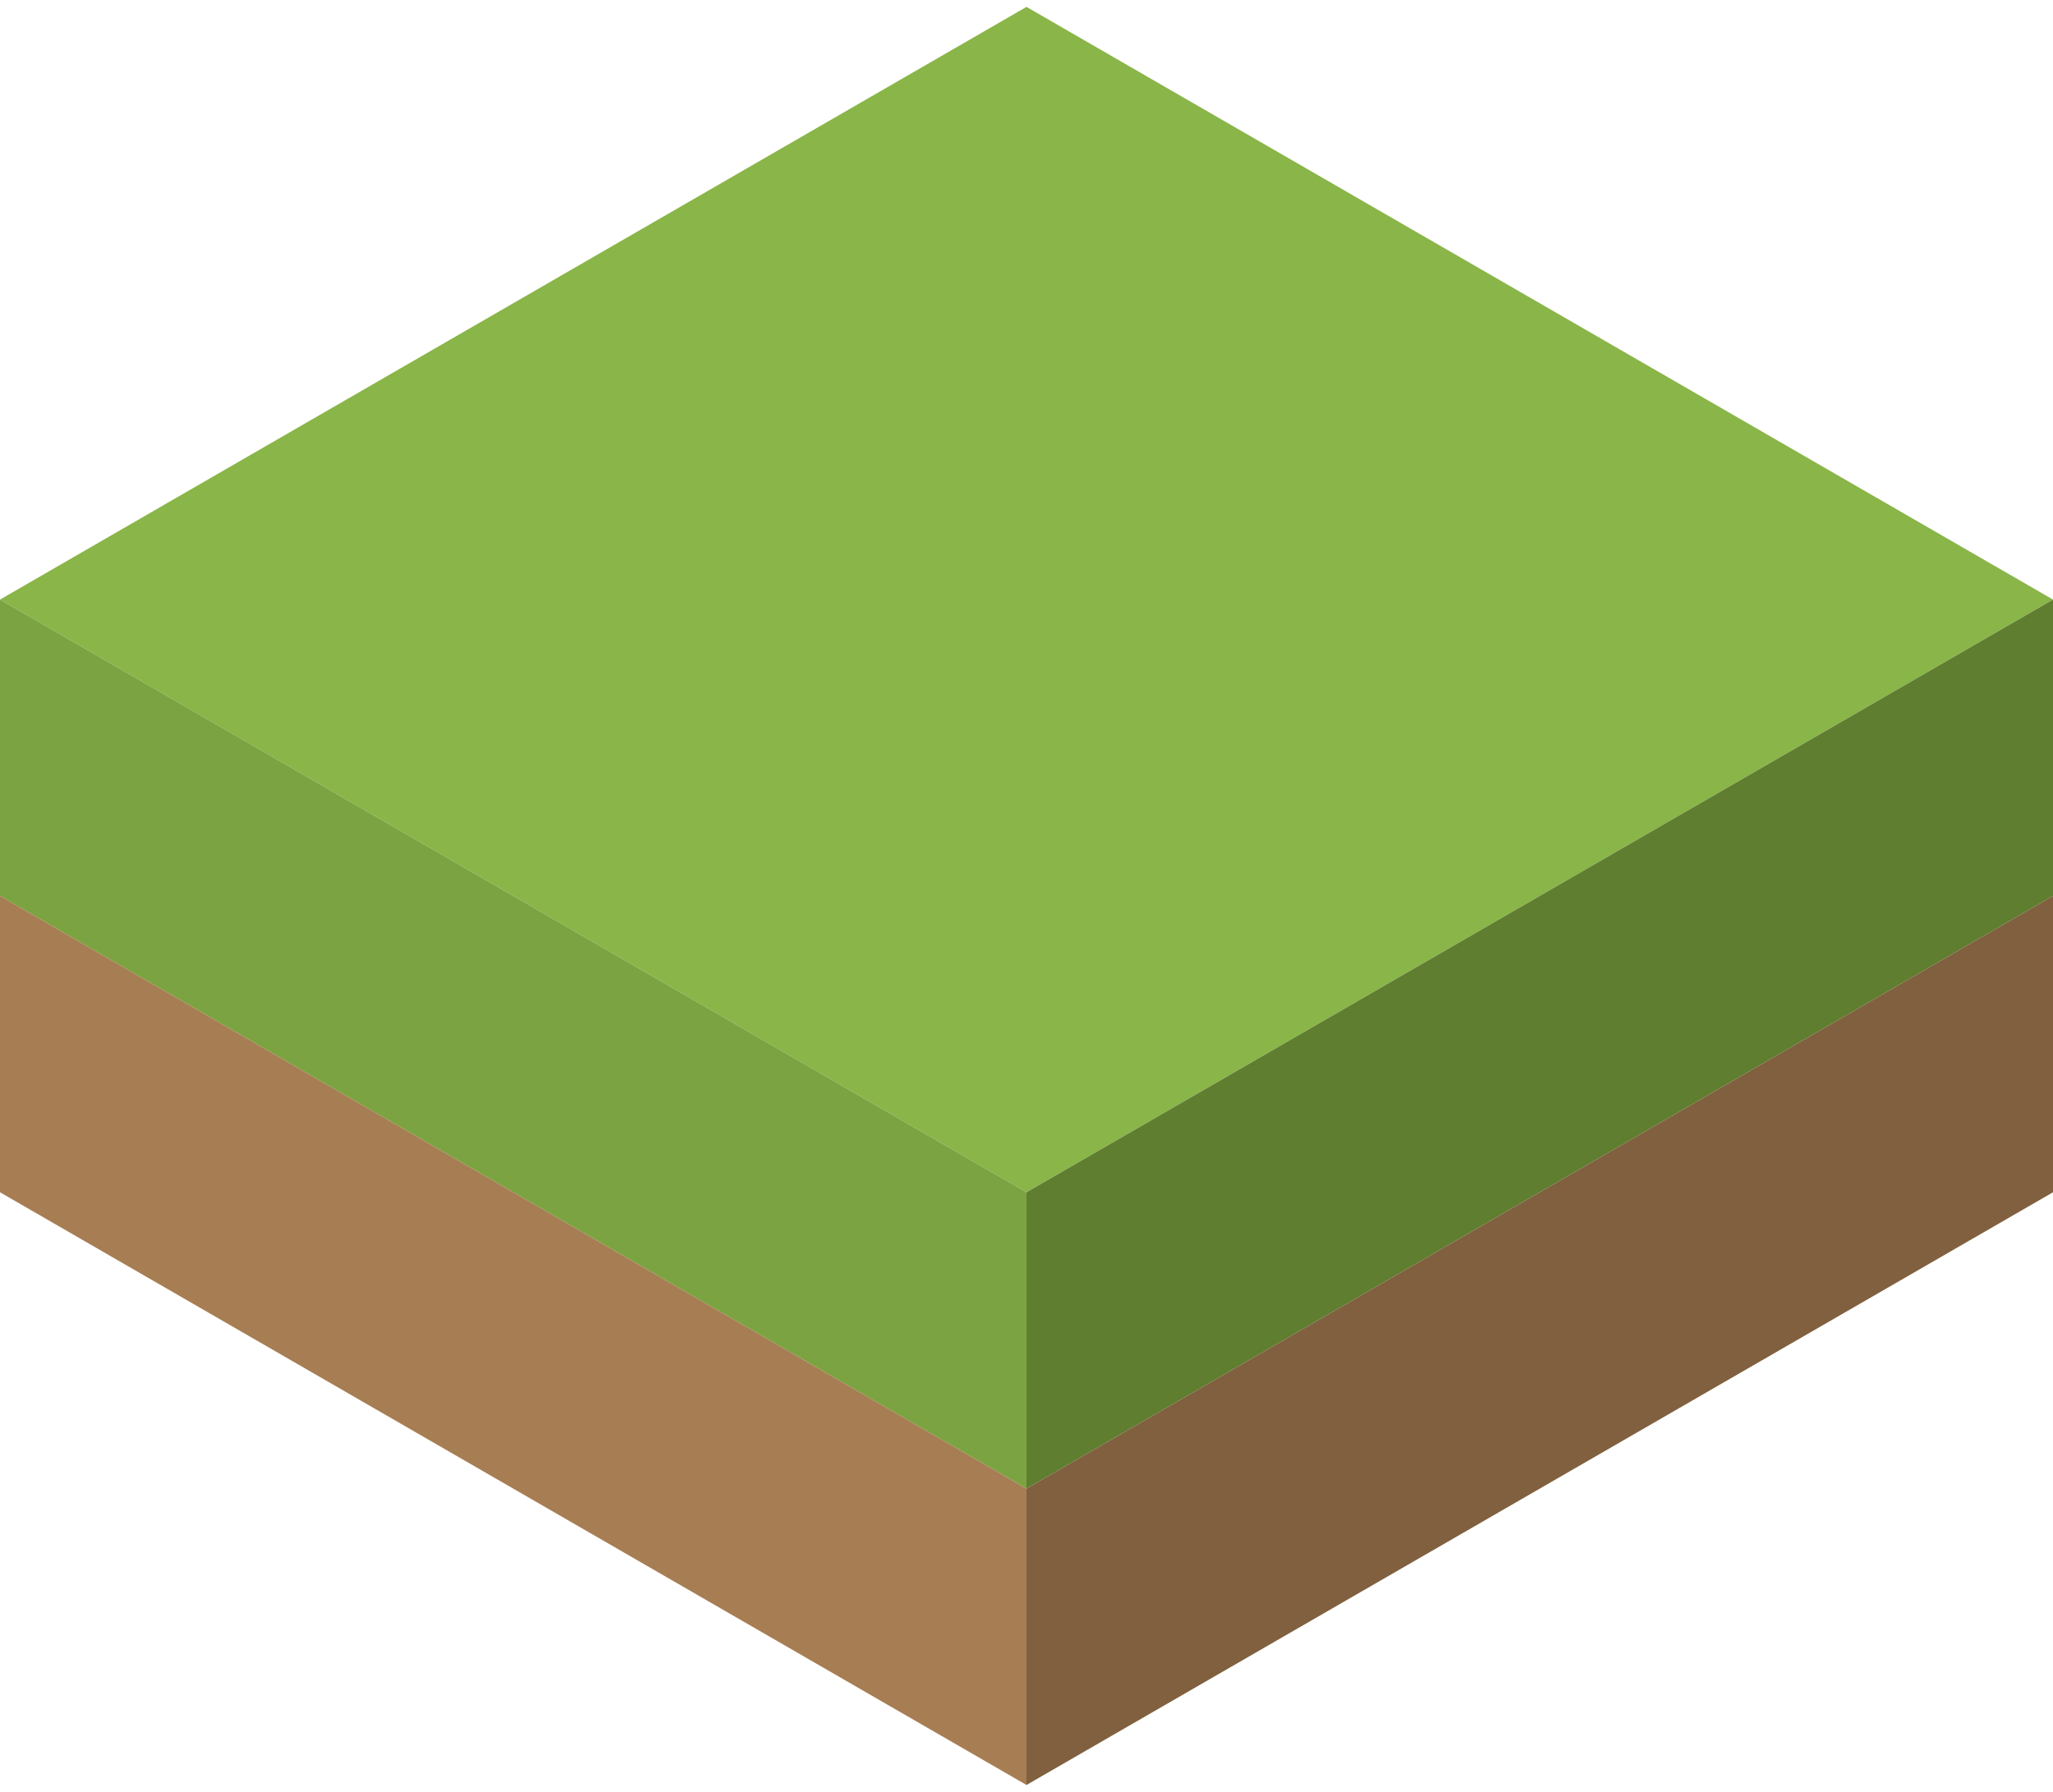
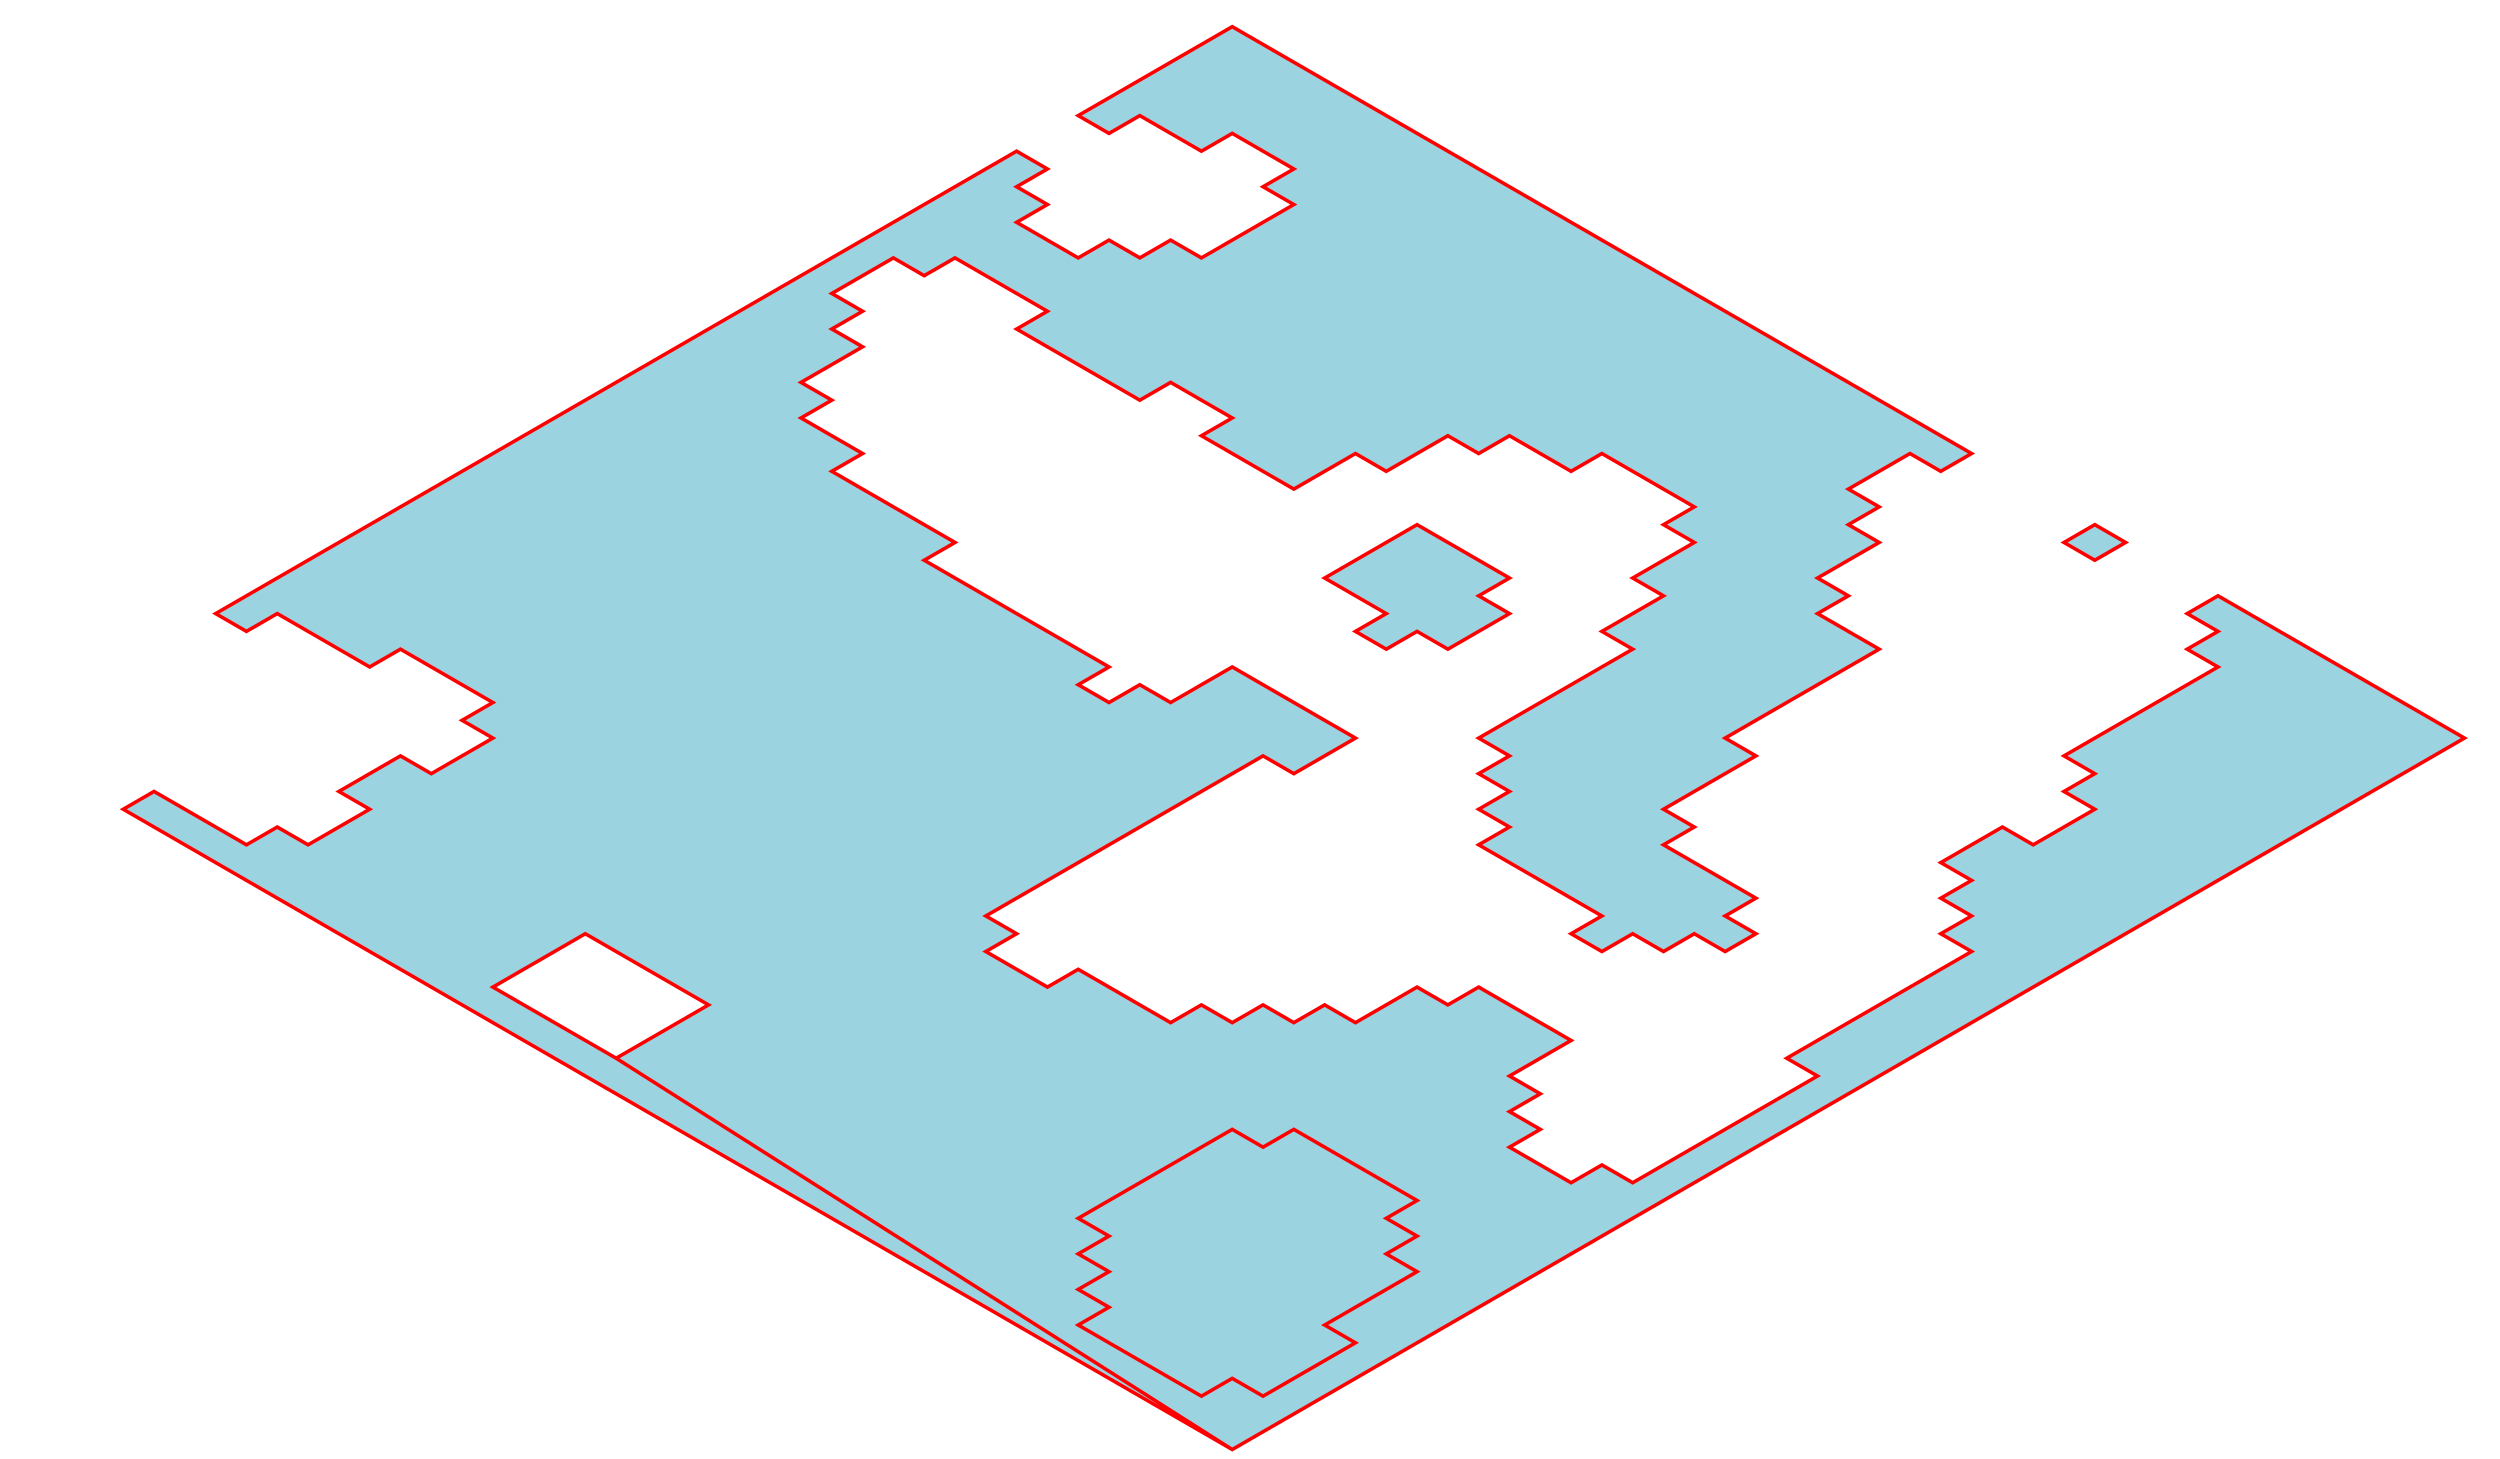
- <svg xmlns="http://www.w3.org/2000/svg" width="110" height="96" viewBox="0 0 110.851 96">
-   <path d="M 55.425 64 L 110.851 32 L 55.425 0 L 0 32 Z" fill="#8AB549" />
-   <path d="M 55.425 80 L 110.851 48 L 110.851 32 L 55.425 64 Z" fill="#5F7E30" />
-   <path d="M 55.425 80 L 55.425 64 L 0 32 L 0 48 Z" fill="#7CA341" />
-   <path d="M 55.425 96 L 110.851 64 L 110.851 48 L 55.425 80 Z" fill="#80603E" />
-   <path d="M 55.425 96 L 55.425 80 L 0 48 L 0 64 Z" fill="#A77D53" />
+ <svg xmlns="http://www.w3.org/2000/svg" width="1124.513" height="656" viewBox="0 0 70.282 41">
+   <path fill="#9BD3E1" stroke="red" stroke-linecap="square" stroke-width="0.1" d="M 34.641 40.75            L 69.282 20.75            L 62.354 16.75            L 61.488 17.25            L 62.354 17.75            L 61.488 18.25            L 62.354 18.75            L 58.024 21.25            L 58.89 21.75            L 58.024 22.25            L 58.89 22.75            L 57.158 23.75            L 56.292 23.25            L 54.56 24.25            L 55.426 24.75            L 54.56 25.25            L 55.426 25.75            L 54.56 26.25            L 55.426 26.75            L 50.229 29.75            L 51.095 30.25            L 45.899 33.25            L 45.033 32.75            L 44.167 33.25            L 42.435 32.25            L 43.301 31.75            L 42.435 31.25            L 43.301 30.75            L 42.435 30.25            L 44.167 29.25            L 41.569 27.75            L 40.703 28.25            L 39.837 27.75            L 38.105 28.75            L 37.239 28.25            L 36.373 28.75            L 35.507 28.25            L 34.641 28.75            L 33.775 28.25            L 32.909 28.75            L 30.311 27.25            L 29.445 27.75            L 27.713 26.75            L 28.579 26.25            L 27.713 25.75            L 35.507 21.25            L 36.373 21.75            L 38.105 20.75            L 34.641 18.75            L 32.909 19.75            L 32.043 19.25            L 31.177 19.75            L 30.311 19.25            L 31.177 18.75            L 25.981 15.75            L 26.847 15.25            L 23.383 13.25            L 24.249 12.75            L 22.517 11.75            L 23.383 11.25            L 22.517 10.75            L 24.249 9.75            L 23.383 9.25            L 24.249 8.75            L 23.383 8.25            L 25.115 7.25            L 25.981 7.75            L 26.847 7.25            L 29.445 8.75            L 28.579 9.25            L 32.043 11.25            L 32.909 10.75            L 34.641 11.75            L 33.775 12.25            L 36.373 13.75            L 38.105 12.75            L 38.971 13.25            L 40.703 12.25            L 41.569 12.75            L 42.435 12.25            L 44.167 13.25            L 45.033 12.75            L 47.631 14.25            L 46.765 14.75            L 47.631 15.25            L 45.899 16.25            L 46.765 16.75            L 45.033 17.75            L 45.899 18.25            L 41.569 20.75            L 42.435 21.25            L 41.569 21.75            L 42.435 22.25            L 41.569 22.75            L 42.435 23.25            L 41.569 23.75            L 45.033 25.75            L 44.167 26.25            L 45.033 26.75            L 45.899 26.25            L 46.765 26.75            L 47.631 26.25            L 48.497 26.75            L 49.363 26.25            L 48.497 25.75            L 49.363 25.25            L 46.765 23.75            L 47.631 23.25            L 46.765 22.75            L 49.363 21.25            L 48.497 20.75            L 52.828 18.25            L 51.095 17.25            L 51.962 16.75            L 51.095 16.25            L 52.828 15.25            L 51.962 14.75            L 52.828 14.25            L 51.962 13.75            L 53.694 12.75            L 54.56 13.25            L 55.426 12.75            L 34.641 0.75            L 30.311 3.25            L 31.177 3.75            L 32.043 3.25            L 33.775 4.25            L 34.641 3.75            L 36.373 4.75            L 35.507 5.25            L 36.373 5.75            L 33.775 7.25            L 32.909 6.75            L 32.043 7.25            L 31.177 6.75            L 30.311 7.25            L 28.579 6.25            L 29.445 5.75            L 28.579 5.25            L 29.445 4.75            L 28.579 4.25            L 6.062 17.25            L 6.928 17.75            L 7.794 17.25            L 10.392 18.75            L 11.258 18.25            L 13.856 19.75            L 12.99 20.25            L 13.856 20.75            L 12.124 21.75            L 11.258 21.25            L 9.526 22.25            L 10.392 22.75            L 8.66 23.75            L 7.794 23.25            L 6.928 23.75            L 4.33 22.25            L 3.464 22.75            L 34.641 40.75             L 17.321 29.75            L 13.856 27.75            L 16.454 26.25            L 19.919 28.25            L 17.321 29.75            Z" />
+   <path fill="#9BD3E1" stroke="red" stroke-linecap="square" stroke-width="0.1" d="M 35.507 39.25            L 38.105 37.75            L 37.239 37.25            L 39.837 35.75            L 38.971 35.25            L 39.837 34.75            L 38.971 34.25            L 39.837 33.75            L 36.373 31.75            L 35.507 32.25            L 34.641 31.75            L 30.311 34.25            L 31.177 34.75            L 30.311 35.25            L 31.177 35.75            L 30.311 36.25            L 31.177 36.75            L 30.311 37.25            L 33.775 39.25            L 34.641 38.75Z" />
+   <path fill="#9BD3E1" stroke="red" stroke-linecap="square" stroke-width="0.1" d="M 58.89 14.75            L 58.024 15.25            L 58.89 15.75            L 59.756 15.25 Z" />
+   <path fill="#9BD3E1" stroke="red" stroke-linecap="square" stroke-width="0.1" d="M 40.703 18.25            L 42.435 17.25            L 41.569 16.75            L 42.435 16.25            L 39.837 14.75            L 37.239 16.25            L 38.971 17.25            L 38.105 17.75            L 38.971 18.25            L 39.837 17.75Z" />
+   <path fill="#9BD3E1" stroke="red" stroke-linecap="square" stroke-width="0.1" style="display: none;" d="M 17.321 29.75            L 19.919 28.25            L 16.454 26.25            L 13.856 27.75Z" />
</svg>
